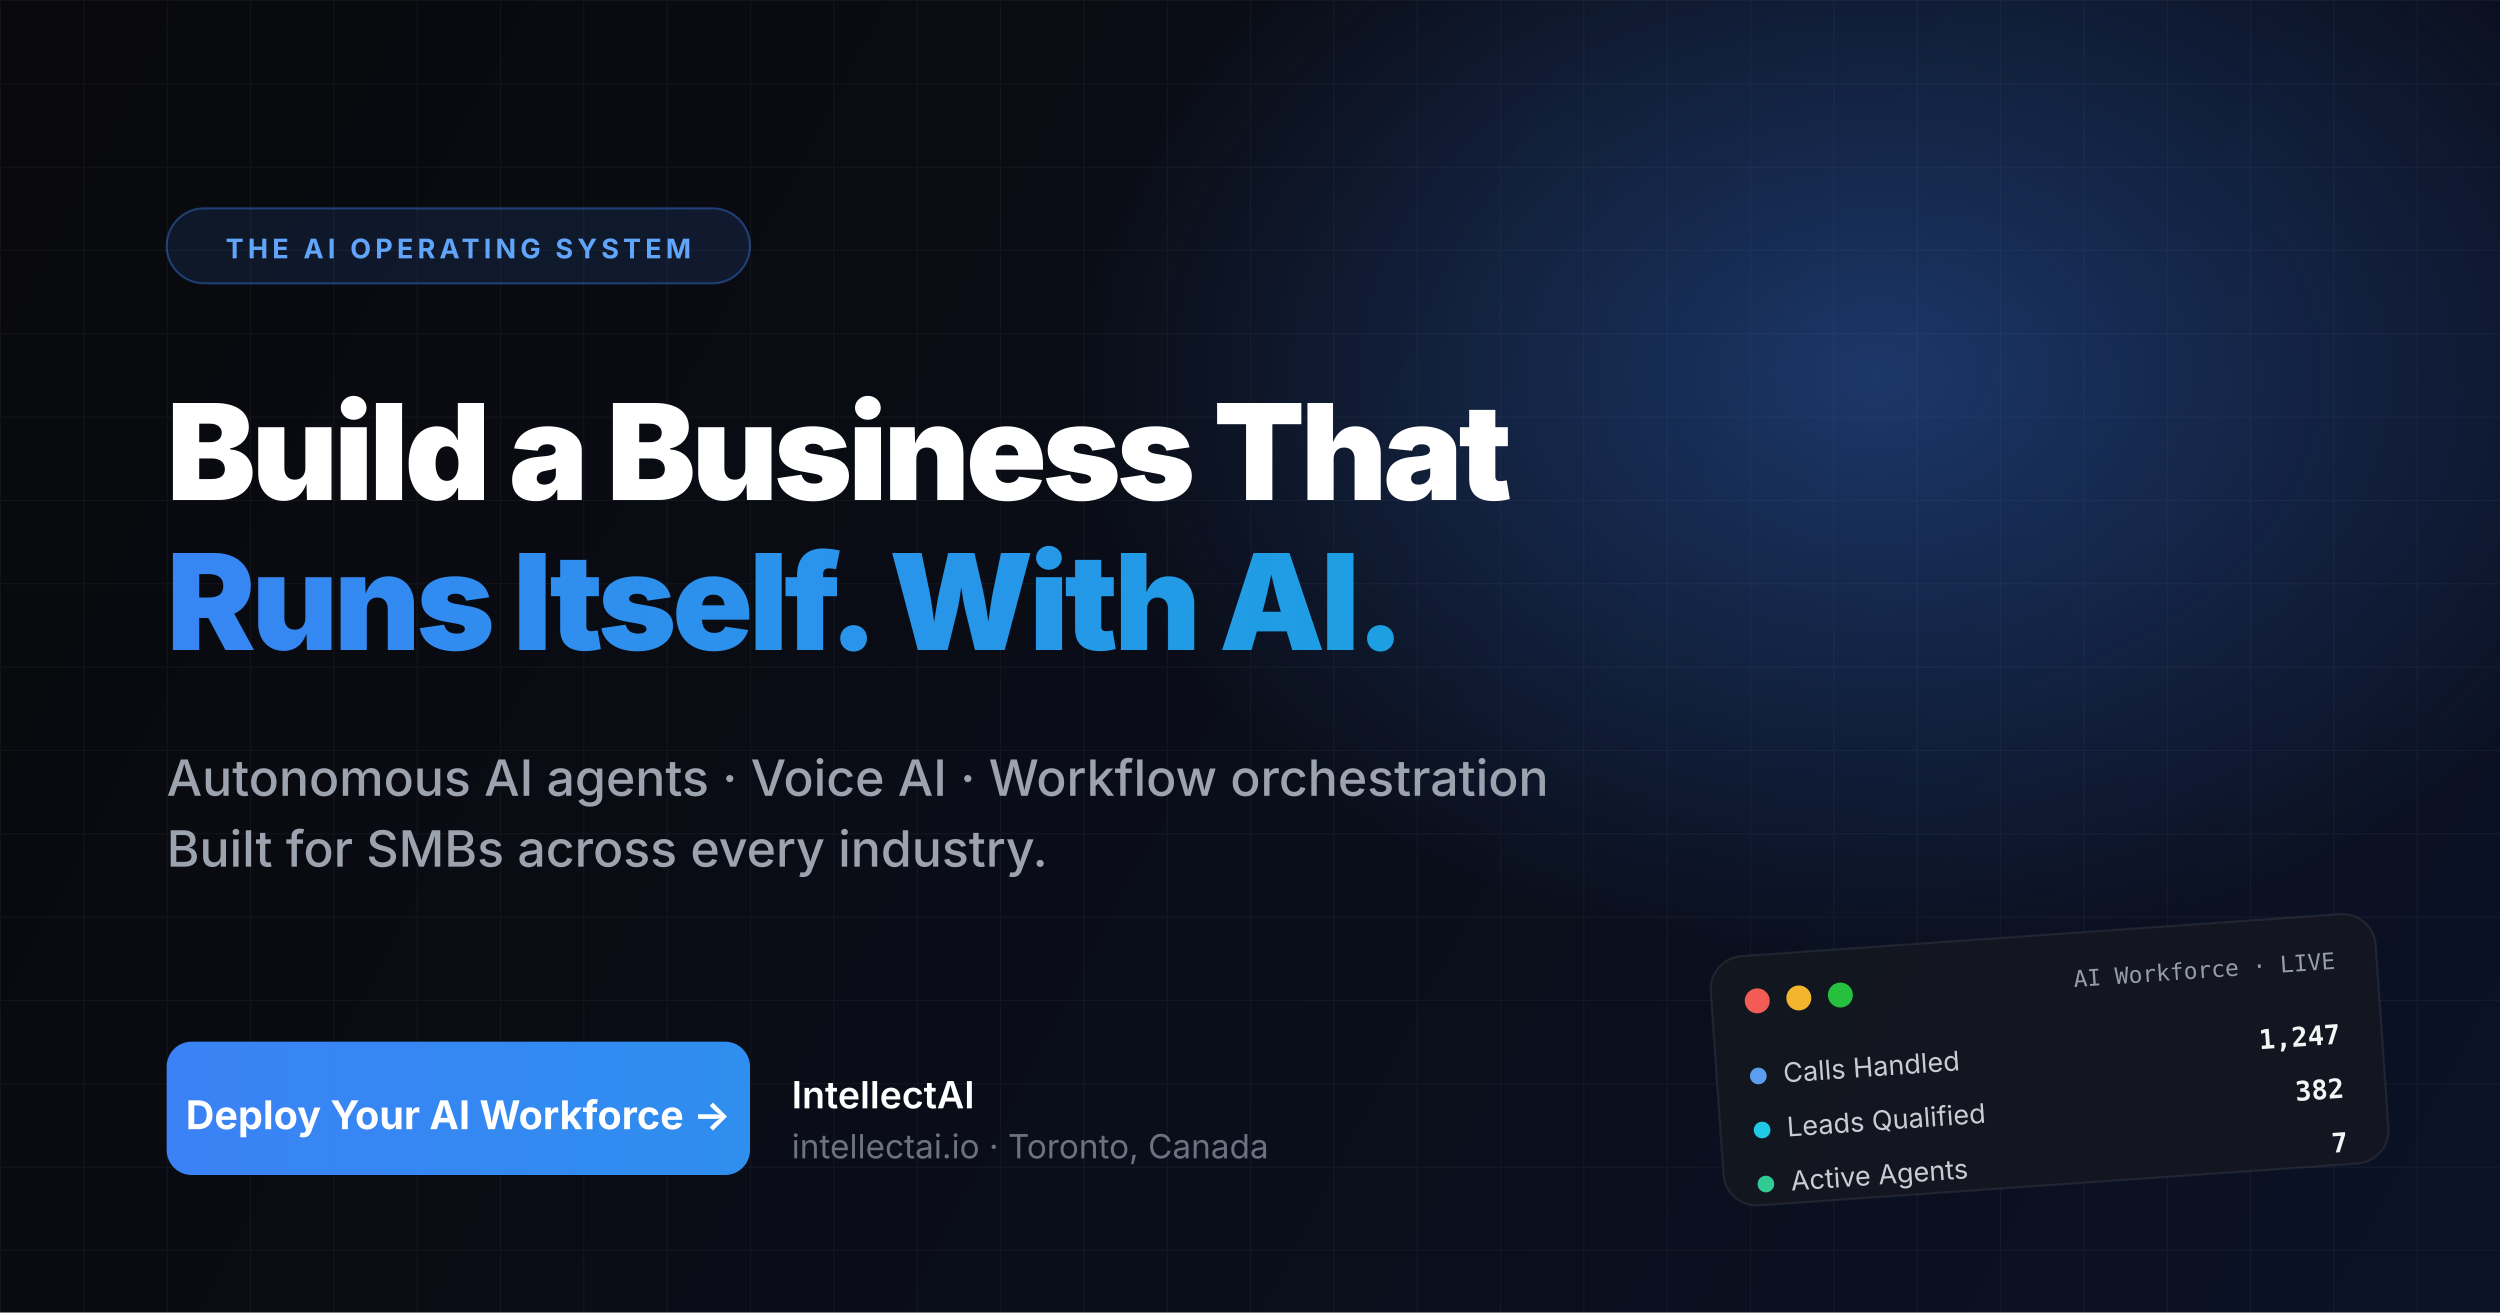
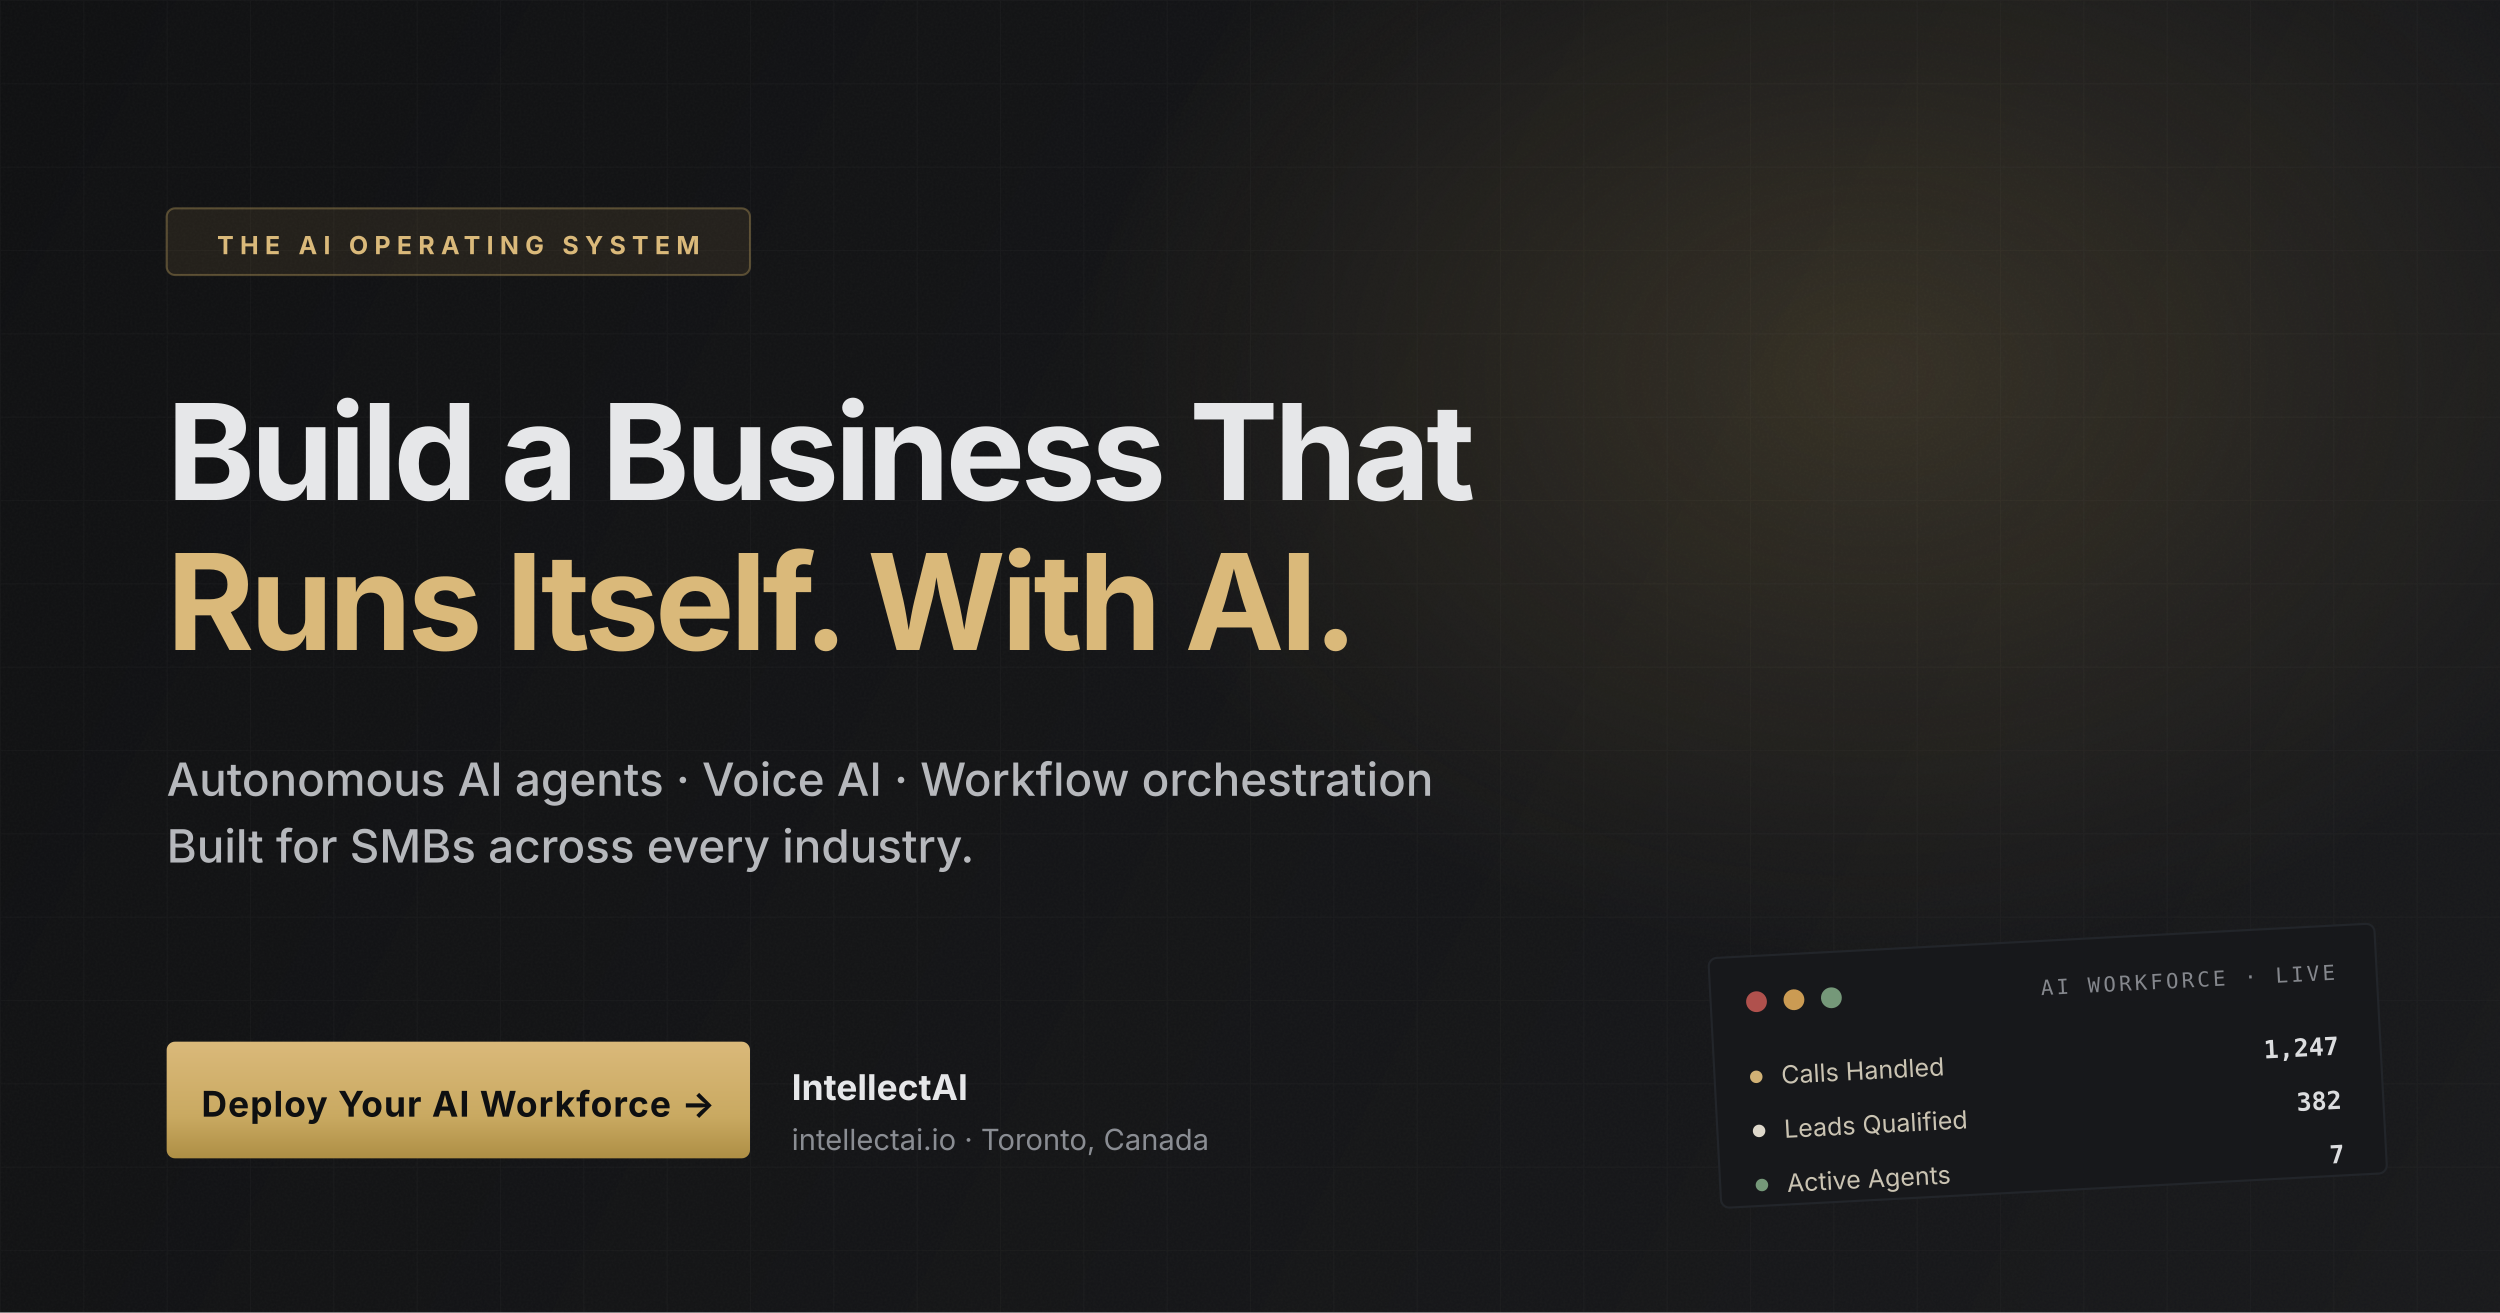
<svg xmlns="http://www.w3.org/2000/svg" width="1200" height="630" viewBox="0 0 1200 630" fill="none">
  <defs>
    <linearGradient id="bg" x1="0" y1="0" x2="1200" y2="630" gradientUnits="userSpaceOnUse">
-       <stop offset="0" stop-color="#09090B" />
-       <stop offset="1" stop-color="#0B1226" />
+       <stop offset="0" stop-color="#0E0F11" />
+       <stop offset="1" stop-color="#17181B" />
    </linearGradient>
-     <linearGradient id="accent" x1="0" y1="0" x2="1200" y2="0" gradientUnits="userSpaceOnUse">
-       <stop offset="0" stop-color="#3B82F6" />
-       <stop offset="1" stop-color="#06B6D4" />
+     <linearGradient id="brass" x1="0" y1="0" x2="0" y2="60" gradientUnits="userSpaceOnUse">
+       <stop offset="0" stop-color="#DAB97A" />
+       <stop offset="0.6" stop-color="#C9A961" />
+       <stop offset="1" stop-color="#A8893F" />
    </linearGradient>
    <radialGradient id="glow" cx="0.5" cy="0.5" r="0.5">
-       <stop offset="0" stop-color="#3B82F6" stop-opacity="0.35" />
-       <stop offset="1" stop-color="#3B82F6" stop-opacity="0" />
+       <stop offset="0" stop-color="#C9A961" stop-opacity="0.18" />
+       <stop offset="1" stop-color="#C9A961" stop-opacity="0" />
    </radialGradient>
    <pattern id="grid" width="40" height="40" patternUnits="userSpaceOnUse">
-       <path d="M 40 0 L 0 0 0 40" fill="none" stroke="rgba(255,255,255,0.04)" stroke-width="1" />
+       <path d="M 40 0 L 0 0 0 40" fill="none" stroke="rgba(232,226,212,0.025)" stroke-width="1" />
    </pattern>
+     <filter id="noise" x="0" y="0">
+       <feTurbulence type="fractalNoise" baseFrequency="0.9" numOctaves="2" stitchTiles="stitch" />
+       <feColorMatrix values="0 0 0 0 0.8 0 0 0 0 0.7 0 0 0 0 0.5 0 0 0 0.06 0" />
+     </filter>
  </defs>
  <rect width="1200" height="630" fill="url(#bg)" />
  <rect width="1200" height="630" fill="url(#grid)" />
  <ellipse cx="900" cy="180" rx="380" ry="280" fill="url(#glow)" />
+   <rect width="1200" height="630" filter="url(#noise)" opacity="0.5" />
  <g transform="translate(80, 100)">
-     <rect width="280" height="36" rx="18" fill="rgba(59,130,246,0.12)" stroke="rgba(59,130,246,0.4)" />
-     <text x="140" y="24" font-family="Inter, system-ui, sans-serif" font-size="13" font-weight="700" fill="#60A5FA" text-anchor="middle" letter-spacing="2">THE AI OPERATING SYSTEM</text>
+     <rect width="280" height="32" rx="4" fill="rgba(201,169,97,0.10)" stroke="rgba(201,169,97,0.35)" />
+     <text x="140" y="22" font-family="Inter, system-ui, sans-serif" font-size="12" font-weight="700" fill="#DAB97A" text-anchor="middle" letter-spacing="3">THE AI OPERATING SYSTEM</text>
  </g>
-   <text x="80" y="240" font-family="Inter, system-ui, sans-serif" font-size="64" font-weight="900" fill="#FFFFFF" letter-spacing="-2">Build a Business That</text>
-   <text x="80" y="312" font-family="Inter, system-ui, sans-serif" font-size="64" font-weight="900" fill="url(#accent)" letter-spacing="-2">Runs Itself. With AI.</text>
-   <text x="80" y="382" font-family="Inter, system-ui, sans-serif" font-size="24" font-weight="500" fill="#9CA3AF">Autonomous AI agents · Voice AI · Workflow orchestration</text>
-   <text x="80" y="416" font-family="Inter, system-ui, sans-serif" font-size="24" font-weight="500" fill="#9CA3AF">Built for SMBs across every industry.</text>
+   <text x="80" y="240" font-family="Sora, Inter, sans-serif" font-size="64" font-weight="700" fill="#E6E7E9" letter-spacing="-2">Build a Business That</text>
+   <text x="80" y="312" font-family="Sora, Inter, sans-serif" font-size="64" font-weight="700" fill="#DAB97A" letter-spacing="-2">Runs Itself. With AI.</text>
+   <text x="80" y="382" font-family="Inter, system-ui, sans-serif" font-size="22" font-weight="500" fill="#B6B8BC">Autonomous AI agents · Voice AI · Workflow orchestration</text>
+   <text x="80" y="414" font-family="Inter, system-ui, sans-serif" font-size="22" font-weight="500" fill="#B6B8BC">Built for SMBs across every industry.</text>
  <g transform="translate(80, 500)">
-     <rect width="280" height="64" rx="12" fill="url(#accent)" />
-     <text x="140" y="42" font-family="Inter, system-ui, sans-serif" font-size="19" font-weight="700" fill="#FFFFFF" text-anchor="middle">Deploy Your AI Workforce →</text>
+     <rect width="280" height="56" rx="4" fill="url(#brass)" />
+     <text x="140" y="36" font-family="Inter, system-ui, sans-serif" font-size="17" font-weight="700" fill="#0E0F11" text-anchor="middle" letter-spacing="0.5">Deploy Your AI Workforce →</text>
  </g>
  <g transform="translate(380, 500)">
-     <text x="0" y="32" font-family="Inter, system-ui, sans-serif" font-size="18" font-weight="600" fill="#FFFFFF">IntellectAI</text>
-     <text x="0" y="56" font-family="Inter, system-ui, sans-serif" font-size="16" font-weight="400" fill="#6B7280">intellectai.io · Toronto, Canada</text>
+     <text x="0" y="28" font-family="Sora, Inter, sans-serif" font-size="17" font-weight="700" fill="#E6E7E9">IntellectAI</text>
+     <text x="0" y="52" font-family="Inter, system-ui, sans-serif" font-size="14" font-weight="400" fill="#8A8D93">intellectai.io · Toronto, Canada</text>
  </g>
-   <g transform="translate(820, 460) rotate(-4)" opacity="0.95">
-     <rect width="320" height="120" rx="16" fill="#131620" stroke="rgba(255,255,255,0.08)" />
-     <circle cx="22" cy="22" r="6" fill="#FF5F57" />
-     <circle cx="42" cy="22" r="6" fill="#FFBD2E" />
-     <circle cx="62" cy="22" r="6" fill="#28C840" />
-     <text x="300" y="26" font-family="ui-monospace, Menlo, monospace" font-size="11" fill="#9CA3AF" text-anchor="end">AI Workforce · LIVE</text>
-     <circle cx="20" cy="58" r="4" fill="#60A5FA" />
-     <text x="32" y="62" font-family="Inter, system-ui, sans-serif" font-size="13" fill="#D1D5DB">Calls Handled</text>
-     <text x="300" y="62" font-family="ui-monospace, Menlo, monospace" font-size="13" font-weight="700" fill="#FFFFFF" text-anchor="end">1,247</text>
-     <circle cx="20" cy="84" r="4" fill="#22D3EE" />
-     <text x="32" y="88" font-family="Inter, system-ui, sans-serif" font-size="13" fill="#D1D5DB">Leads Qualified</text>
-     <text x="300" y="88" font-family="ui-monospace, Menlo, monospace" font-size="13" font-weight="700" fill="#FFFFFF" text-anchor="end">382</text>
-     <circle cx="20" cy="110" r="4" fill="#34D399" />
-     <text x="32" y="114" font-family="Inter, system-ui, sans-serif" font-size="13" fill="#D1D5DB">Active Agents</text>
-     <text x="300" y="114" font-family="ui-monospace, Menlo, monospace" font-size="13" font-weight="700" fill="#FFFFFF" text-anchor="end">7</text>
+   <g transform="translate(820, 460) rotate(-3)" opacity="0.95">
+     <rect width="320" height="120" rx="4" fill="#17181B" stroke="#23262B" />
+     <circle cx="22" cy="22" r="5" fill="#B85450" />
+     <circle cx="40" cy="22" r="5" fill="#D4A256" />
+     <circle cx="58" cy="22" r="5" fill="#7A9E7E" />
+     <text x="300" y="26" font-family="ui-monospace, Menlo, monospace" font-size="10" fill="#8A8D93" text-anchor="end" letter-spacing="1.5">AI WORKFORCE · LIVE</text>
+     <circle cx="20" cy="58" r="3" fill="#DAB97A" />
+     <text x="32" y="62" font-family="Inter, system-ui, sans-serif" font-size="12" fill="#D3CCBA">Calls Handled</text>
+     <text x="300" y="62" font-family="ui-monospace, Menlo, monospace" font-size="12" font-weight="700" fill="#E6E7E9" text-anchor="end">1,247</text>
+     <circle cx="20" cy="84" r="3" fill="#E8E2D4" />
+     <text x="32" y="88" font-family="Inter, system-ui, sans-serif" font-size="12" fill="#D3CCBA">Leads Qualified</text>
+     <text x="300" y="88" font-family="ui-monospace, Menlo, monospace" font-size="12" font-weight="700" fill="#E6E7E9" text-anchor="end">382</text>
+     <circle cx="20" cy="110" r="3" fill="#7A9E7E" />
+     <text x="32" y="114" font-family="Inter, system-ui, sans-serif" font-size="12" fill="#D3CCBA">Active Agents</text>
+     <text x="300" y="114" font-family="ui-monospace, Menlo, monospace" font-size="12" font-weight="700" fill="#E6E7E9" text-anchor="end">7</text>
  </g>
</svg>
